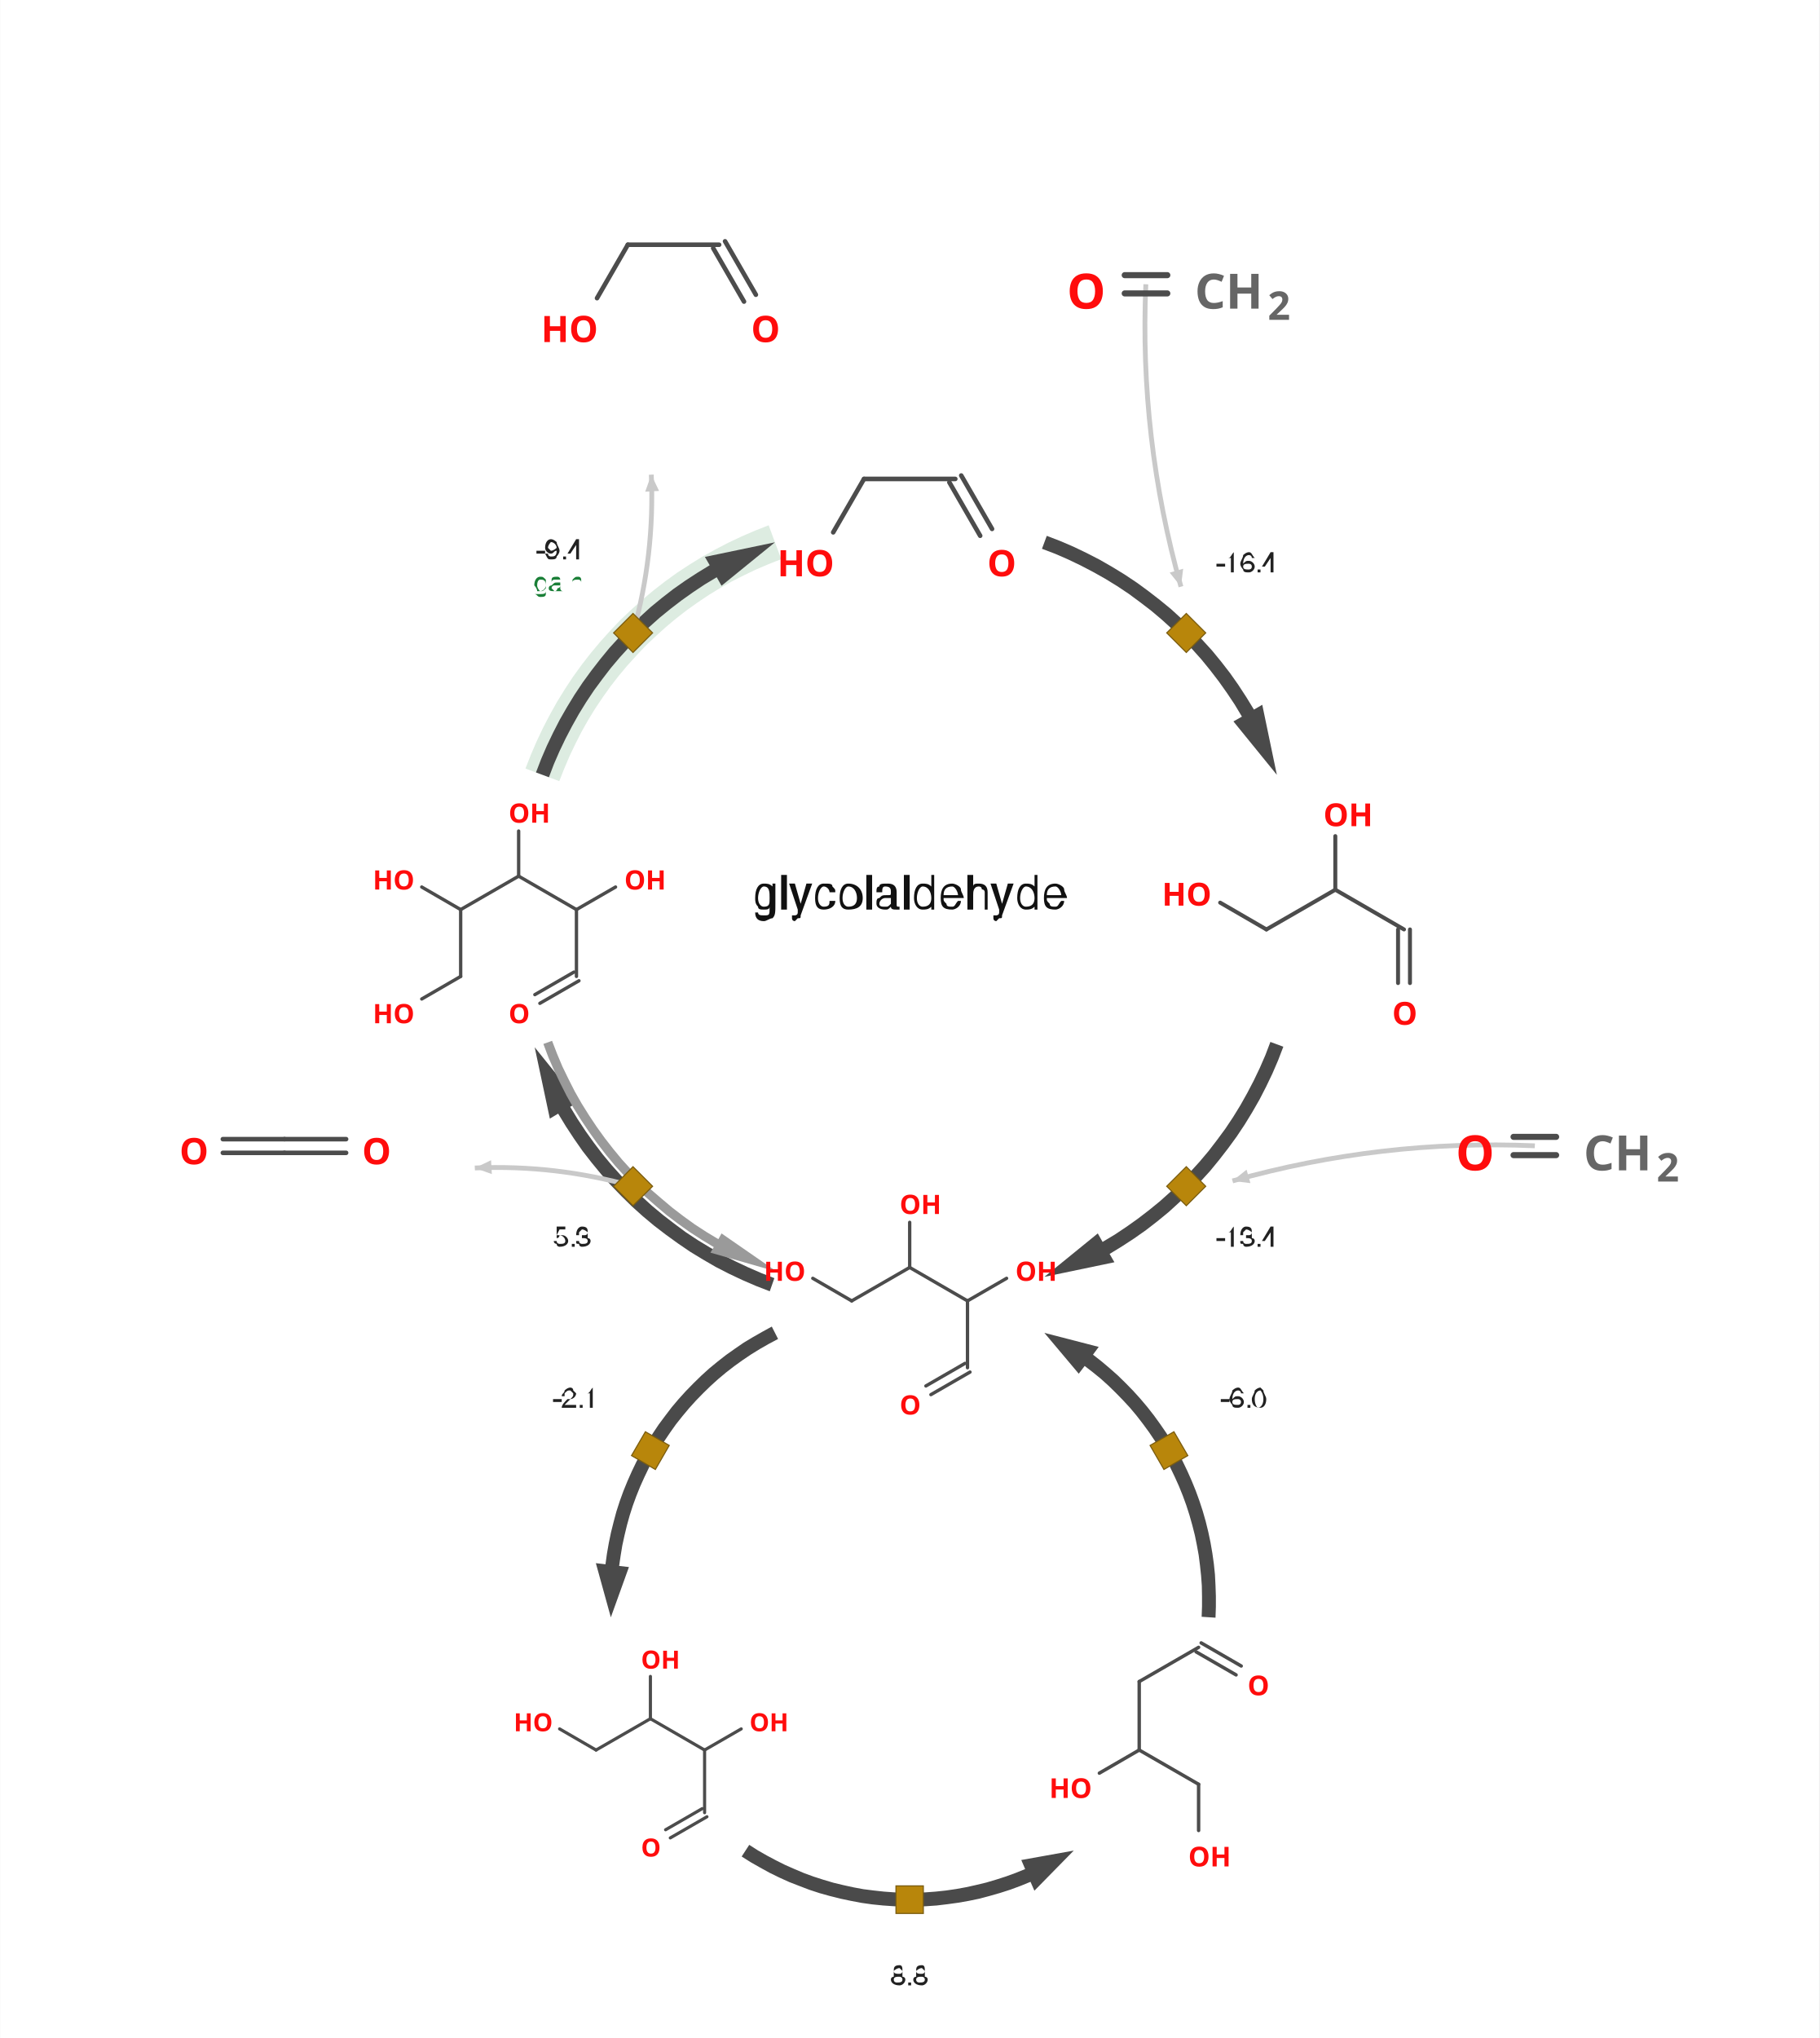
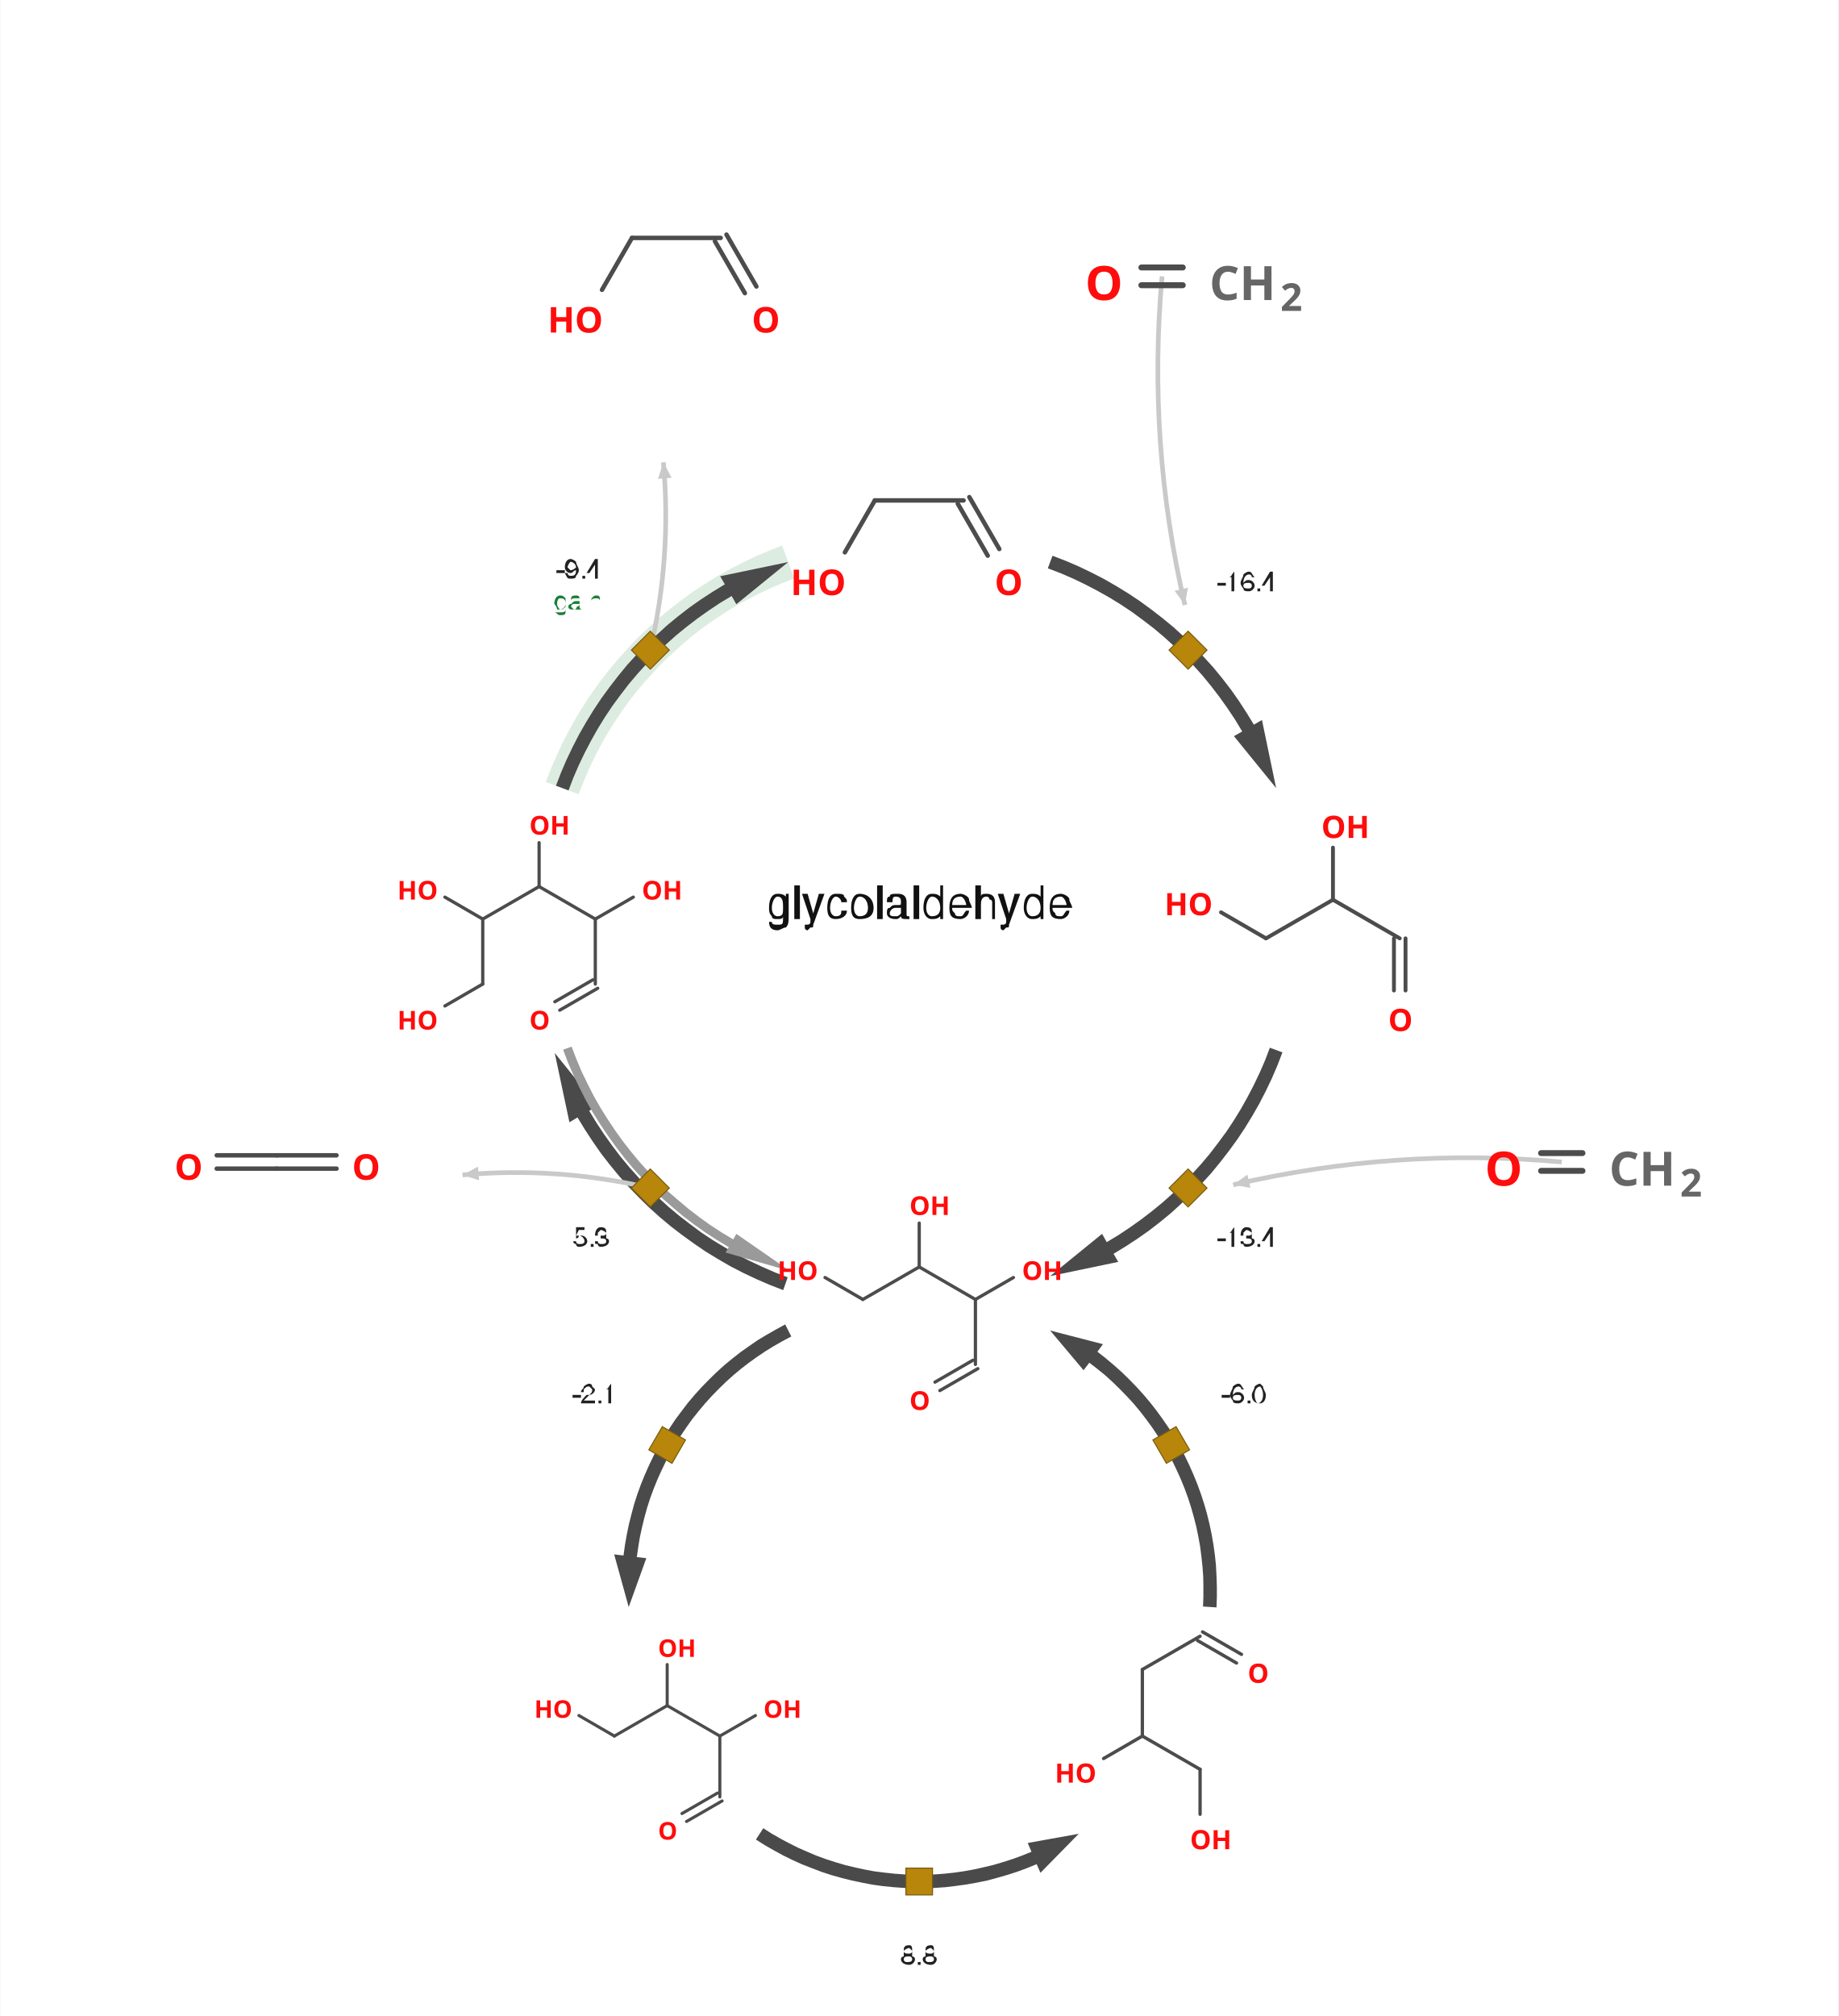
- <svg xmlns="http://www.w3.org/2000/svg" width="1100" height="1232" viewBox="0 0 1100.00 1232.33">
+ <svg xmlns="http://www.w3.org/2000/svg" width="1100" height="1206" viewBox="0 0 1100.00 1206.44">
  <rect width="100%" height="100%" fill="white" />
-   <g transform="scale(111.7666) translate(4.921,4.921)">
+   <g transform="scale(107.526) translate(5.115,5.115)">
    <path d="M0.742,-2.022 L0.815,-1.994 L0.887,-1.963 L0.958,-1.929 L1.028,-1.893 L1.096,-1.854 L1.163,-1.813 L1.229,-1.769 L1.292,-1.723 L1.354,-1.675 L1.415,-1.625 L1.473,-1.572 L1.529,-1.517 L1.583,-1.46 L1.636,-1.402 L1.686,-1.341 L1.734,-1.279 L1.779,-1.215 L1.822,-1.149 L1.863,-1.082 L1.908,-1.108 L1.987,-0.729 L1.752,-1.018 L1.798,-1.044 L1.759,-1.109 L1.717,-1.172 L1.673,-1.234 L1.627,-1.294 L1.579,-1.353 L1.528,-1.41 L1.476,-1.464 L1.421,-1.517 L1.365,-1.568 L1.307,-1.617 L1.247,-1.663 L1.186,-1.708 L1.123,-1.75 L1.058,-1.79 L0.992,-1.827 L0.925,-1.862 L0.856,-1.895 L0.787,-1.925 L0.716,-1.952 Z" fill="#4a4a4a" opacity="1.0" stroke="none" stroke-width="0" />
    <path d="M2.022,0.742 L1.994,0.815 L1.963,0.887 L1.929,0.958 L1.893,1.028 L1.854,1.096 L1.813,1.163 L1.769,1.229 L1.723,1.292 L1.675,1.354 L1.625,1.415 L1.572,1.473 L1.517,1.529 L1.46,1.583 L1.402,1.636 L1.341,1.686 L1.279,1.734 L1.215,1.779 L1.149,1.822 L1.082,1.863 L1.108,1.908 L0.729,1.987 L1.018,1.752 L1.044,1.798 L1.109,1.759 L1.172,1.717 L1.234,1.673 L1.294,1.627 L1.353,1.579 L1.41,1.528 L1.464,1.476 L1.517,1.421 L1.568,1.365 L1.617,1.307 L1.663,1.247 L1.708,1.186 L1.75,1.123 L1.79,1.058 L1.827,0.992 L1.862,0.925 L1.895,0.856 L1.925,0.787 L1.952,0.716 Z" fill="#4a4a4a" opacity="1.0" stroke="none" stroke-width="0" />
    <path d="M-0.757,2.065 L-0.832,2.036 L-0.906,2.004 L-0.978,1.97 L-1.05,1.933 L-1.119,1.893 L-1.188,1.851 L-1.254,1.806 L-1.319,1.759 L-1.383,1.71 L-1.444,1.659 L-1.504,1.605 L-1.561,1.549 L-1.617,1.491 L-1.67,1.431 L-1.721,1.369 L-1.77,1.306 L-1.816,1.24 L-1.86,1.173 L-1.902,1.104 L-1.947,1.131 L-2.029,0.745 L-1.791,1.04 L-1.837,1.067 L-1.797,1.133 L-1.754,1.198 L-1.709,1.261 L-1.662,1.323 L-1.613,1.382 L-1.561,1.44 L-1.508,1.496 L-1.452,1.55 L-1.395,1.602 L-1.335,1.652 L-1.274,1.699 L-1.212,1.745 L-1.147,1.788 L-1.081,1.828 L-1.014,1.867 L-0.945,1.902 L-0.875,1.935 L-0.804,1.966 L-0.732,1.994 Z" fill="#4a4a4a" opacity="1.0" stroke="none" stroke-width="0" />
    <path d="M-1.982,0.727 L-1.955,0.799 L-1.924,0.87 L-1.891,0.939 L-1.856,1.008 L-1.818,1.075 L-1.777,1.14 L-1.734,1.204 L-1.689,1.267 L-1.642,1.328 L-1.593,1.387 L-1.541,1.444 L-1.487,1.499 L-1.432,1.552 L-1.374,1.603 L-1.315,1.653 L-1.254,1.699 L-1.191,1.744 L-1.126,1.786 L-1.06,1.826 L-1.078,1.856 L-0.719,1.959 L-1.018,1.752 L-1.035,1.783 L-1.1,1.744 L-1.163,1.703 L-1.224,1.659 L-1.284,1.613 L-1.341,1.565 L-1.398,1.516 L-1.452,1.464 L-1.504,1.41 L-1.555,1.354 L-1.603,1.296 L-1.649,1.237 L-1.693,1.176 L-1.735,1.113 L-1.775,1.049 L-1.812,0.984 L-1.846,0.917 L-1.879,0.849 L-1.908,0.78 L-1.935,0.71 Z" fill="#9a9a9a" opacity="1.0" stroke="none" stroke-width="0" />
    <path d="M-2.079,-0.763 L-2.05,-0.837 L-2.018,-0.911 L-1.984,-0.983 L-1.947,-1.054 L-1.908,-1.124 L-1.866,-1.192 L-1.822,-1.259 L-1.775,-1.324 L-1.726,-1.387 L-1.675,-1.448 L-1.621,-1.508 L-1.566,-1.566 L-1.508,-1.621 L-1.448,-1.675 L-1.387,-1.726 L-1.324,-1.775 L-1.259,-1.822 L-1.192,-1.866 L-1.124,-1.908 L-1.054,-1.947 L-0.983,-1.984 L-0.911,-2.018 L-0.837,-2.05 L-0.763,-2.079 L-0.695,-1.896 L-0.763,-1.869 L-0.831,-1.84 L-0.896,-1.809 L-0.961,-1.776 L-1.025,-1.74 L-1.087,-1.702 L-1.148,-1.661 L-1.207,-1.619 L-1.265,-1.574 L-1.321,-1.527 L-1.375,-1.478 L-1.428,-1.428 L-1.478,-1.375 L-1.527,-1.321 L-1.574,-1.265 L-1.619,-1.207 L-1.661,-1.148 L-1.702,-1.087 L-1.74,-1.025 L-1.776,-0.961 L-1.809,-0.896 L-1.84,-0.831 L-1.869,-0.763 L-1.896,-0.695 Z" fill="#1a7f37" opacity="0.15" />
    <path d="M-2.022,-0.742 L-1.994,-0.815 L-1.963,-0.887 L-1.929,-0.958 L-1.893,-1.028 L-1.854,-1.096 L-1.813,-1.163 L-1.769,-1.229 L-1.723,-1.292 L-1.675,-1.354 L-1.625,-1.415 L-1.572,-1.473 L-1.517,-1.529 L-1.46,-1.583 L-1.402,-1.636 L-1.341,-1.686 L-1.279,-1.734 L-1.215,-1.779 L-1.149,-1.822 L-1.082,-1.863 L-1.108,-1.908 L-0.729,-1.987 L-1.018,-1.752 L-1.044,-1.798 L-1.109,-1.759 L-1.172,-1.717 L-1.234,-1.673 L-1.294,-1.627 L-1.353,-1.579 L-1.41,-1.528 L-1.464,-1.476 L-1.517,-1.421 L-1.568,-1.365 L-1.617,-1.307 L-1.663,-1.247 L-1.708,-1.186 L-1.75,-1.123 L-1.79,-1.058 L-1.827,-0.992 L-1.862,-0.925 L-1.895,-0.856 L-1.925,-0.787 L-1.952,-0.716 Z" fill="#4a4a4a" opacity="1.0" stroke="none" stroke-width="0" />
    <path d="M-0.746,2.256 L-0.797,2.284 L-0.848,2.313 L-0.898,2.343 L-0.946,2.376 L-0.994,2.41 L-1.04,2.446 L-1.085,2.483 L-1.128,2.522 L-1.17,2.563 L-1.211,2.605 L-1.25,2.648 L-1.288,2.693 L-1.323,2.739 L-1.358,2.786 L-1.39,2.834 L-1.421,2.884 L-1.45,2.934 L-1.478,2.986 L-1.503,3.038 L-1.527,3.092 L-1.549,3.146 L-1.569,3.201 L-1.587,3.257 L-1.602,3.313 L-1.616,3.369 L-1.628,3.427 L-1.638,3.484 L-1.646,3.542 L-1.698,3.536 L-1.617,3.829 L-1.519,3.557 L-1.572,3.551 L-1.564,3.496 L-1.555,3.441 L-1.543,3.386 L-1.53,3.332 L-1.515,3.278 L-1.498,3.225 L-1.479,3.173 L-1.458,3.121 L-1.435,3.07 L-1.411,3.02 L-1.385,2.971 L-1.357,2.922 L-1.327,2.875 L-1.296,2.829 L-1.264,2.784 L-1.229,2.74 L-1.193,2.697 L-1.156,2.656 L-1.117,2.616 L-1.077,2.577 L-1.036,2.54 L-0.993,2.504 L-0.949,2.47 L-0.903,2.437 L-0.857,2.406 L-0.81,2.377 L-0.761,2.349 L-0.712,2.323 Z" fill="#4a4a4a" opacity="1.0" stroke="none" stroke-width="0" />
    <path d="M-0.909,5.123 L-0.86,5.154 L-0.809,5.183 L-0.758,5.211 L-0.705,5.237 L-0.652,5.261 L-0.598,5.282 L-0.543,5.303 L-0.488,5.321 L-0.431,5.337 L-0.375,5.351 L-0.318,5.363 L-0.26,5.374 L-0.203,5.382 L-0.144,5.388 L-0.086,5.392 L-0.028,5.394 L0.03,5.394 L0.089,5.392 L0.147,5.388 L0.205,5.381 L0.263,5.373 L0.32,5.363 L0.378,5.351 L0.434,5.336 L0.49,5.32 L0.546,5.302 L0.6,5.282 L0.654,5.26 L0.675,5.308 L0.888,5.091 L0.604,5.142 L0.625,5.191 L0.573,5.212 L0.521,5.231 L0.468,5.248 L0.414,5.264 L0.36,5.277 L0.306,5.289 L0.251,5.299 L0.196,5.307 L0.14,5.313 L0.085,5.317 L0.029,5.319 L-0.027,5.319 L-0.082,5.317 L-0.138,5.313 L-0.193,5.307 L-0.249,5.3 L-0.303,5.29 L-0.358,5.278 L-0.412,5.265 L-0.466,5.249 L-0.519,5.232 L-0.571,5.213 L-0.623,5.191 L-0.673,5.169 L-0.723,5.144 L-0.772,5.118 L-0.821,5.09 L-0.868,5.06 Z" fill="#4a4a4a" opacity="1.0" stroke="none" stroke-width="0" />
    <path d="M1.655,3.831 L1.657,3.772 L1.657,3.714 L1.655,3.656 L1.652,3.597 L1.646,3.539 L1.638,3.482 L1.628,3.424 L1.616,3.367 L1.602,3.31 L1.586,3.254 L1.568,3.199 L1.548,3.144 L1.526,3.09 L1.502,3.036 L1.477,2.984 L1.449,2.932 L1.42,2.882 L1.389,2.832 L1.356,2.784 L1.322,2.737 L1.286,2.691 L1.248,2.646 L1.209,2.603 L1.168,2.561 L1.126,2.52 L1.083,2.482 L1.038,2.444 L0.992,2.408 L1.023,2.366 L0.729,2.29 L0.915,2.511 L0.947,2.469 L0.991,2.503 L1.034,2.538 L1.075,2.575 L1.115,2.614 L1.154,2.654 L1.192,2.695 L1.228,2.738 L1.262,2.782 L1.295,2.827 L1.326,2.873 L1.356,2.92 L1.384,2.969 L1.41,3.018 L1.434,3.068 L1.457,3.119 L1.478,3.171 L1.497,3.223 L1.514,3.276 L1.529,3.329 L1.543,3.384 L1.554,3.438 L1.564,3.493 L1.571,3.548 L1.577,3.604 L1.581,3.659 L1.582,3.715 L1.582,3.771 L1.58,3.826 Z" fill="#4a4a4a" opacity="1.0" stroke="none" stroke-width="0" />
-     <path d="M1.278,-3.383 Q1.242,-2.55 1.468,-1.747" fill="none" stroke="#c9c9c9" stroke-width="0.026" />
-     <path d="M1.468,-1.747 L1.407,-1.823 L1.48,-1.844 Z" fill="#c9c9c9" />
-     <svg x="0.291" y="-4.371" width="1.976" height="1.976" viewBox="0 0 100 100" preserveAspectRatio="xMidYMid meet">
+     <path d="M1.352,-3.577 Q1.269,-2.652 1.479,-1.748" fill="none" stroke="#c9c9c9" stroke-width="0.026" />
+     <path d="M1.479,-1.748 L1.422,-1.827 L1.496,-1.844 Z" fill="#c9c9c9" />
+     <svg x="0.364" y="-4.565" width="1.976" height="1.976" viewBox="0 0 100 100" preserveAspectRatio="xMidYMid meet">
      <g transform="translate(0,0)">
        <svg width="100" height="100" x="0" y="0" viewBox="0 0 120 80" font-family="sans-serif" stroke="rgb(76,76,76)" stroke-width="2" stroke-linecap="round">
          <line x1="67.0" y1="43.0" x2="53.0" y2="43.0" opacity="1.0" stroke="rgb(76,76,76)" stroke-width="2.0" />
          <line x1="67.0" y1="37.0" x2="53.0" y2="37.0" opacity="1.0" stroke="rgb(76,76,76)" stroke-width="2.0" />
          <text x="76" y="48" fill="rgb(102,102,102)" stroke-width="0" font-weight="bold" font-size="16">CH</text>
          <text x="100" y="51.68" fill="rgb(102,102,102)" stroke-width="0" font-weight="bold" font-size="13">2</text>
          <text x="34" y="48" fill="rgb(255,12,12)" stroke-width="0" font-weight="bold" font-size="16">O</text>
        </svg>
      </g>
      <text font-size="18" fill="gray" font-family="sans-serif" x="10" y="20" />
    </svg>
-     <path d="M3.383,1.278 Q2.55,1.242 1.747,1.468" fill="none" stroke="#c9c9c9" stroke-width="0.026" />
-     <path d="M1.747,1.468 L1.823,1.407 L1.844,1.48 Z" fill="#c9c9c9" />
-     <svg x="2.395" y="0.291" width="1.976" height="1.976" viewBox="0 0 100 100" preserveAspectRatio="xMidYMid meet">
+     <path d="M3.577,1.352 Q2.652,1.269 1.748,1.479" fill="none" stroke="#c9c9c9" stroke-width="0.026" />
+     <path d="M1.748,1.479 L1.827,1.422 L1.844,1.496 Z" fill="#c9c9c9" />
+     <svg x="2.589" y="0.364" width="1.976" height="1.976" viewBox="0 0 100 100" preserveAspectRatio="xMidYMid meet">
      <g transform="translate(0,0)">
        <svg width="100" height="100" x="0" y="0" viewBox="0 0 120 80" font-family="sans-serif" stroke="rgb(76,76,76)" stroke-width="2" stroke-linecap="round">
          <line x1="67.0" y1="43.0" x2="53.0" y2="43.0" opacity="1.0" stroke="rgb(76,76,76)" stroke-width="2.0" />
          <line x1="67.0" y1="37.0" x2="53.0" y2="37.0" opacity="1.0" stroke="rgb(76,76,76)" stroke-width="2.0" />
          <text x="76" y="48" fill="rgb(102,102,102)" stroke-width="0" font-weight="bold" font-size="16">CH</text>
          <text x="100" y="51.68" fill="rgb(102,102,102)" stroke-width="0" font-weight="bold" font-size="13">2</text>
          <text x="34" y="48" fill="rgb(255,12,12)" stroke-width="0" font-weight="bold" font-size="16">O</text>
        </svg>
      </g>
      <text font-size="18" fill="gray" font-family="sans-serif" x="10" y="20" />
    </svg>
-     <path d="M-1.497,1.497 Q-1.917,1.379 -2.353,1.398" fill="none" stroke="#c9c9c9" stroke-width="0.026" />
-     <path d="M-2.353,1.398 L-2.265,1.356 L-2.261,1.431 Z" fill="#c9c9c9" />
-     <svg x="-4.371" y="0.291" width="1.976" height="1.976" viewBox="0 0 100 100" preserveAspectRatio="xMidYMid meet">
+     <path d="M-1.497,1.497 Q-2.014,1.377 -2.542,1.424" fill="none" stroke="#c9c9c9" stroke-width="0.026" />
+     <path d="M-2.542,1.424 L-2.456,1.378 L-2.45,1.454 Z" fill="#c9c9c9" />
+     <svg x="-4.565" y="0.364" width="1.976" height="1.976" viewBox="0 0 100 100" preserveAspectRatio="xMidYMid meet">
      <g transform="translate(0,0)">
        <svg width="100" height="100" x="0" y="0" viewBox="0 0 160 80" font-family="sans-serif" stroke="rgb(76,76,76)" stroke-width="2" stroke-linecap="round">
          <line x1="107.0" y1="43.0" x2="80.0" y2="43.0" opacity="1.0" stroke="rgb(76,76,76)" stroke-width="2.0" />
          <line x1="107.0" y1="37.0" x2="80.0" y2="37.0" opacity="1.0" stroke="rgb(76,76,76)" stroke-width="2.0" />
          <line x1="80.0" y1="43.0" x2="53.0" y2="43.0" opacity="1.0" stroke="rgb(76,76,76)" stroke-width="2.0" />
          <line x1="80.0" y1="37.0" x2="53.0" y2="37.0" opacity="1.0" stroke="rgb(76,76,76)" stroke-width="2.0" />
          <text x="114" y="48" fill="rgb(255,12,12)" stroke-width="0" font-weight="bold" font-size="16">O</text>
          <text x="34" y="48" fill="rgb(255,12,12)" stroke-width="0" font-weight="bold" font-size="16">O</text>
        </svg>
      </g>
      <text font-size="18" fill="gray" font-family="sans-serif" x="10" y="20" />
    </svg>
-     <path d="M-1.497,-1.497 Q-1.379,-1.917 -1.398,-2.353" fill="none" stroke="#c9c9c9" stroke-width="0.026" />
-     <path d="M-1.398,-2.353 L-1.356,-2.265 L-1.431,-2.261 Z" fill="#c9c9c9" />
-     <svg x="-2.266" y="-4.371" width="1.976" height="1.976" viewBox="0 0 100 100" preserveAspectRatio="xMidYMid meet">
+     <path d="M-1.497,-1.497 Q-1.377,-2.014 -1.424,-2.542" fill="none" stroke="#c9c9c9" stroke-width="0.026" />
+     <path d="M-1.424,-2.542 L-1.378,-2.456 L-1.454,-2.45 Z" fill="#c9c9c9" />
+     <svg x="-2.34" y="-4.565" width="1.976" height="1.976" viewBox="0 0 100 100" preserveAspectRatio="xMidYMid meet">
      <g transform="translate(0,0)">
        <svg width="100" height="100" x="0" y="0" viewBox="0 0 160 114.641" font-family="sans-serif" stroke="rgb(76,76,76)" stroke-width="2" stroke-linecap="round">
          <line x1="110.9" y1="64.9" x2="97.4" y2="41.5" opacity="1.0" stroke="rgb(76,76,76)" stroke-width="2.0" />
          <line x1="116.1" y1="61.9" x2="102.6" y2="38.5" opacity="1.0" stroke="rgb(76,76,76)" stroke-width="2.0" />
          <line x1="100.0" y1="40.0" x2="60.0" y2="40.0" opacity="1.0" stroke="rgb(76,76,76)" stroke-width="2.0" />
          <line x1="60.0" y1="40.0" x2="46.5" y2="63.4" opacity="1.0" stroke="rgb(76,76,76)" stroke-width="2.0" />
          <text x="114" y="82.641" fill="rgb(255,12,12)" stroke-width="0" font-weight="bold" font-size="16">O</text>
          <text x="22" y="82.641" fill="rgb(255,12,12)" stroke-width="0" font-weight="bold" font-size="16">HO</text>
        </svg>
      </g>
      <text font-size="18" fill="gray" font-family="sans-serif" x="10" y="20" />
    </svg>
    <svg x="-0.988" y="-3.104" width="1.976" height="1.976" viewBox="0 0 100 100" preserveAspectRatio="xMidYMid meet">
      <g transform="translate(0,0)">
        <svg width="100" height="100" x="0" y="0" viewBox="0 0 160 114.641" font-family="sans-serif" stroke="rgb(76,76,76)" stroke-width="2" stroke-linecap="round">
          <line x1="110.9" y1="64.9" x2="97.4" y2="41.5" opacity="1.0" stroke="rgb(76,76,76)" stroke-width="2.0" />
          <line x1="116.1" y1="61.9" x2="102.6" y2="38.5" opacity="1.0" stroke="rgb(76,76,76)" stroke-width="2.0" />
          <line x1="100.0" y1="40.0" x2="60.0" y2="40.0" opacity="1.0" stroke="rgb(76,76,76)" stroke-width="2.0" />
          <line x1="60.0" y1="40.0" x2="46.5" y2="63.4" opacity="1.0" stroke="rgb(76,76,76)" stroke-width="2.0" />
          <text x="114" y="82.641" fill="rgb(255,12,12)" stroke-width="0" font-weight="bold" font-size="16">O</text>
          <text x="22" y="82.641" fill="rgb(255,12,12)" stroke-width="0" font-weight="bold" font-size="16">HO</text>
        </svg>
      </g>
      <text font-size="18" fill="gray" font-family="sans-serif" x="10" y="20" />
    </svg>
    <path d="M1.602,-1.497 L1.497,-1.602 L1.391,-1.497 L1.497,-1.391 Z" fill="#b8860b" stroke="#7a5c10" stroke-width="0.006" />
    <text x="1.825" y="-1.825" font-family="Helvetica, Arial, sans-serif" font-size="0.145" text-anchor="middle" fill="#222" font-weight="normal">-16.4</text>
    <svg x="1.129" y="-0.988" width="1.976" height="1.976" viewBox="0 0 100 100" preserveAspectRatio="xMidYMid meet">
      <g transform="translate(0,0)">
        <svg width="100" height="100" x="0" y="0" viewBox="0 0 183.923 180" font-family="sans-serif" stroke="rgb(76,76,76)" stroke-width="2" stroke-linecap="round">
          <line x1="140.9" y1="127.0" x2="140.9" y2="100.0" opacity="1.0" stroke="rgb(76,76,76)" stroke-width="2.0" />
          <line x1="146.9" y1="127.0" x2="146.9" y2="100.0" opacity="1.0" stroke="rgb(76,76,76)" stroke-width="2.0" />
          <line x1="143.9" y1="100.0" x2="109.3" y2="80.0" opacity="1.0" stroke="rgb(76,76,76)" stroke-width="2.0" />
          <line x1="109.3" y1="80.0" x2="109.3" y2="53.0" opacity="1.0" stroke="rgb(76,76,76)" stroke-width="2.0" />
          <line x1="109.3" y1="80.0" x2="74.6" y2="100.0" opacity="1.0" stroke="rgb(76,76,76)" stroke-width="2.0" />
          <line x1="74.6" y1="100.0" x2="51.3" y2="86.5" opacity="1.0" stroke="rgb(76,76,76)" stroke-width="2.0" />
          <text x="137.923" y="148" fill="rgb(255,12,12)" stroke-width="0" font-weight="bold" font-size="16">O</text>
          <text x="103.282" y="48" fill="rgb(255,12,12)" stroke-width="0" font-weight="bold" font-size="16">OH</text>
          <text x="22" y="88" fill="rgb(255,12,12)" stroke-width="0" font-weight="bold" font-size="16">HO</text>
        </svg>
      </g>
      <text font-size="18" fill="gray" font-family="sans-serif" x="10" y="20" />
    </svg>
    <path d="M1.497,1.602 L1.602,1.497 L1.497,1.391 L1.391,1.497 Z" fill="#b8860b" stroke="#7a5c10" stroke-width="0.006" />
    <text x="1.825" y="1.825" font-family="Helvetica, Arial, sans-serif" font-size="0.145" text-anchor="middle" fill="#222" font-weight="normal">-13.4</text>
    <svg x="-0.988" y="1.129" width="1.976" height="1.976" viewBox="0 0 100 100" preserveAspectRatio="xMidYMid meet">
      <g transform="translate(0,0)">
        <svg width="100" height="100" x="0" y="0" viewBox="0 0 218.564 200" font-family="sans-serif" stroke="rgb(76,76,76)" stroke-width="2" stroke-linecap="round">
          <line x1="119.0" y1="150.9" x2="142.4" y2="137.4" opacity="1.0" stroke="rgb(76,76,76)" stroke-width="2.0" />
          <line x1="122.0" y1="156.1" x2="145.4" y2="142.6" opacity="1.0" stroke="rgb(76,76,76)" stroke-width="2.0" />
          <line x1="143.9" y1="140.0" x2="143.9" y2="100.0" opacity="1.0" stroke="rgb(76,76,76)" stroke-width="2.0" />
          <line x1="143.9" y1="100.0" x2="167.3" y2="86.5" opacity="1.0" stroke="rgb(76,76,76)" stroke-width="2.0" />
          <line x1="143.9" y1="100.0" x2="109.3" y2="80.0" opacity="1.0" stroke="rgb(76,76,76)" stroke-width="2.0" />
          <line x1="109.3" y1="80.0" x2="109.3" y2="53.0" opacity="1.0" stroke="rgb(76,76,76)" stroke-width="2.0" />
          <line x1="109.3" y1="80.0" x2="74.6" y2="100.0" opacity="1.0" stroke="rgb(76,76,76)" stroke-width="2.0" />
          <line x1="74.6" y1="100.0" x2="51.3" y2="86.5" opacity="1.0" stroke="rgb(76,76,76)" stroke-width="2.0" />
          <text x="103.282" y="168" fill="rgb(255,12,12)" stroke-width="0" font-weight="bold" font-size="16">O</text>
          <text x="172.564" y="88" fill="rgb(255,12,12)" stroke-width="0" font-weight="bold" font-size="16">OH</text>
          <text x="103.282" y="48" fill="rgb(255,12,12)" stroke-width="0" font-weight="bold" font-size="16">OH</text>
          <text x="22" y="88" fill="rgb(255,12,12)" stroke-width="0" font-weight="bold" font-size="16">HO</text>
        </svg>
      </g>
      <text font-size="18" fill="gray" font-family="sans-serif" x="10" y="20" />
    </svg>
    <path d="M-1.602,1.497 L-1.497,1.602 L-1.391,1.497 L-1.497,1.391 Z" fill="#b8860b" stroke="#7a5c10" stroke-width="0.006" />
    <text x="-1.825" y="1.825" font-family="Helvetica, Arial, sans-serif" font-size="0.145" text-anchor="middle" fill="#222" font-weight="normal">5.3</text>
    <svg x="-3.104" y="-0.988" width="1.976" height="1.976" viewBox="0 0 100 100" preserveAspectRatio="xMidYMid meet">
      <g transform="translate(0,0)">
        <svg width="100" height="100" x="0" y="0" viewBox="0 0 218.564 200" font-family="sans-serif" stroke="rgb(76,76,76)" stroke-width="2" stroke-linecap="round">
          <line x1="119.0" y1="150.9" x2="142.4" y2="137.4" opacity="1.0" stroke="rgb(76,76,76)" stroke-width="2.0" />
          <line x1="122.0" y1="156.1" x2="145.4" y2="142.6" opacity="1.0" stroke="rgb(76,76,76)" stroke-width="2.0" />
          <line x1="143.9" y1="140.0" x2="143.9" y2="100.0" opacity="1.0" stroke="rgb(76,76,76)" stroke-width="2.0" />
          <line x1="143.9" y1="100.0" x2="167.3" y2="86.5" opacity="1.0" stroke="rgb(76,76,76)" stroke-width="2.0" />
          <line x1="143.9" y1="100.0" x2="109.3" y2="80.0" opacity="1.0" stroke="rgb(76,76,76)" stroke-width="2.0" />
          <line x1="109.3" y1="80.0" x2="109.3" y2="53.0" opacity="1.0" stroke="rgb(76,76,76)" stroke-width="2.0" />
          <line x1="109.3" y1="80.0" x2="74.6" y2="100.0" opacity="1.0" stroke="rgb(76,76,76)" stroke-width="2.0" />
          <line x1="74.6" y1="100.0" x2="51.3" y2="86.5" opacity="1.0" stroke="rgb(76,76,76)" stroke-width="2.0" />
          <line x1="74.6" y1="100.0" x2="74.6" y2="140.0" opacity="1.0" stroke="rgb(76,76,76)" stroke-width="2.0" />
          <line x1="74.6" y1="140.0" x2="51.3" y2="153.5" opacity="1.0" stroke="rgb(76,76,76)" stroke-width="2.0" />
          <text x="103.282" y="168" fill="rgb(255,12,12)" stroke-width="0" font-weight="bold" font-size="16">O</text>
          <text x="172.564" y="88" fill="rgb(255,12,12)" stroke-width="0" font-weight="bold" font-size="16">OH</text>
          <text x="103.282" y="48" fill="rgb(255,12,12)" stroke-width="0" font-weight="bold" font-size="16">OH</text>
          <text x="22" y="88" fill="rgb(255,12,12)" stroke-width="0" font-weight="bold" font-size="16">HO</text>
          <text x="22" y="168" fill="rgb(255,12,12)" stroke-width="0" font-weight="bold" font-size="16">HO</text>
        </svg>
      </g>
      <text font-size="18" fill="gray" font-family="sans-serif" x="10" y="20" />
    </svg>
    <path d="M-1.497,-1.602 L-1.602,-1.497 L-1.497,-1.391 L-1.391,-1.497 Z" fill="#b8860b" stroke="#7a5c10" stroke-width="0.006" />
    <text x="-1.896" y="-1.896" font-family="Helvetica, Arial, sans-serif" font-size="0.145" text-anchor="middle" fill="#222" font-weight="normal">-9.4</text>
    <text x="-1.896" y="-1.722" font-family="Helvetica, Arial, sans-serif" font-size="0.145" text-anchor="middle" fill="#1a7f37" font-weight="normal">gain</text>
    <path d="M-1.376,3.029 L-1.301,2.899 L-1.43,2.825 L-1.505,2.954 Z" fill="#b8860b" stroke="#7a5c10" stroke-width="0.006" />
    <text x="-1.806" y="2.694" font-family="Helvetica, Arial, sans-serif" font-size="0.145" text-anchor="middle" fill="#222" font-weight="normal">-2.1</text>
    <svg x="-2.329" y="3.621" width="1.852" height="1.852" viewBox="0 0 100 100" preserveAspectRatio="xMidYMid meet">
      <g transform="translate(0,0)">
        <svg width="100" height="100" x="0" y="0" viewBox="0 0 218.564 200" font-family="sans-serif" stroke="rgb(76,76,76)" stroke-width="2" stroke-linecap="round">
          <line x1="119.0" y1="150.9" x2="142.4" y2="137.4" opacity="1.0" stroke="rgb(76,76,76)" stroke-width="2.0" />
          <line x1="122.0" y1="156.1" x2="145.4" y2="142.6" opacity="1.0" stroke="rgb(76,76,76)" stroke-width="2.0" />
          <line x1="143.9" y1="140.0" x2="143.9" y2="100.0" opacity="1.0" stroke="rgb(76,76,76)" stroke-width="2.0" />
          <line x1="143.9" y1="100.0" x2="167.3" y2="86.5" opacity="1.0" stroke="rgb(76,76,76)" stroke-width="2.0" />
          <line x1="143.9" y1="100.0" x2="109.3" y2="80.0" opacity="1.0" stroke="rgb(76,76,76)" stroke-width="2.0" />
          <line x1="109.3" y1="80.0" x2="109.3" y2="53.0" opacity="1.0" stroke="rgb(76,76,76)" stroke-width="2.0" />
          <line x1="109.3" y1="80.0" x2="74.6" y2="100.0" opacity="1.0" stroke="rgb(76,76,76)" stroke-width="2.0" />
          <line x1="74.6" y1="100.0" x2="51.3" y2="86.5" opacity="1.0" stroke="rgb(76,76,76)" stroke-width="2.0" />
          <text x="103.282" y="168" fill="rgb(255,12,12)" stroke-width="0" font-weight="bold" font-size="16">O</text>
          <text x="172.564" y="88" fill="rgb(255,12,12)" stroke-width="0" font-weight="bold" font-size="16">OH</text>
          <text x="103.282" y="48" fill="rgb(255,12,12)" stroke-width="0" font-weight="bold" font-size="16">OH</text>
          <text x="22" y="88" fill="rgb(255,12,12)" stroke-width="0" font-weight="bold" font-size="16">HO</text>
        </svg>
      </g>
      <text font-size="18" fill="gray" font-family="sans-serif" x="10" y="20" />
    </svg>
    <path d="M0.074,5.282 L-0.074,5.282 L-0.074,5.431 L0.074,5.431 Z" fill="#b8860b" stroke="#7a5c10" stroke-width="0.006" />
    <text x="-0" y="5.822" font-family="Helvetica, Arial, sans-serif" font-size="0.145" text-anchor="middle" fill="#222" font-weight="normal">8.8</text>
    <svg x="0.477" y="3.621" width="1.852" height="1.852" viewBox="0 0 100 100" preserveAspectRatio="xMidYMid meet">
      <g transform="translate(0,0)">
        <svg width="100" height="100" x="0" y="0" viewBox="0 0 183.923 200" font-family="sans-serif" stroke="rgb(76,76,76)" stroke-width="2" stroke-linecap="round">
          <line x1="131.2" y1="56.1" x2="107.8" y2="42.6" opacity="1.0" stroke="rgb(76,76,76)" stroke-width="2.0" />
          <line x1="134.2" y1="50.9" x2="110.8" y2="37.4" opacity="1.0" stroke="rgb(76,76,76)" stroke-width="2.0" />
          <line x1="109.3" y1="40.0" x2="74.6" y2="60.0" opacity="1.0" stroke="rgb(76,76,76)" stroke-width="2.0" />
          <line x1="74.6" y1="60.0" x2="74.6" y2="100.0" opacity="1.0" stroke="rgb(76,76,76)" stroke-width="2.0" />
          <line x1="74.6" y1="100.0" x2="51.3" y2="113.5" opacity="1.0" stroke="rgb(76,76,76)" stroke-width="2.0" />
          <line x1="74.6" y1="100.0" x2="109.3" y2="120.0" opacity="1.0" stroke="rgb(76,76,76)" stroke-width="2.0" />
          <line x1="109.3" y1="120.0" x2="109.3" y2="147.0" opacity="1.0" stroke="rgb(76,76,76)" stroke-width="2.0" />
          <text x="137.923" y="68" fill="rgb(255,12,12)" stroke-width="0" font-weight="bold" font-size="16">O</text>
          <text x="22" y="128" fill="rgb(255,12,12)" stroke-width="0" font-weight="bold" font-size="16">HO</text>
          <text x="103.282" y="168" fill="rgb(255,12,12)" stroke-width="0" font-weight="bold" font-size="16">OH</text>
        </svg>
      </g>
      <text font-size="18" fill="gray" font-family="sans-serif" x="10" y="20" />
    </svg>
    <path d="M1.301,2.899 L1.376,3.029 L1.505,2.954 L1.43,2.825 Z" fill="#b8860b" stroke="#7a5c10" stroke-width="0.006" />
    <text x="1.806" y="2.694" font-family="Helvetica, Arial, sans-serif" font-size="0.145" text-anchor="middle" fill="#222" font-weight="normal">-6.0</text>
    <text x="0" y="-0" font-family="Helvetica, Arial, sans-serif" font-size="0.26" text-anchor="middle" fill="#111" font-weight="normal">glycolaldehyde</text>
  </g>
</svg>
